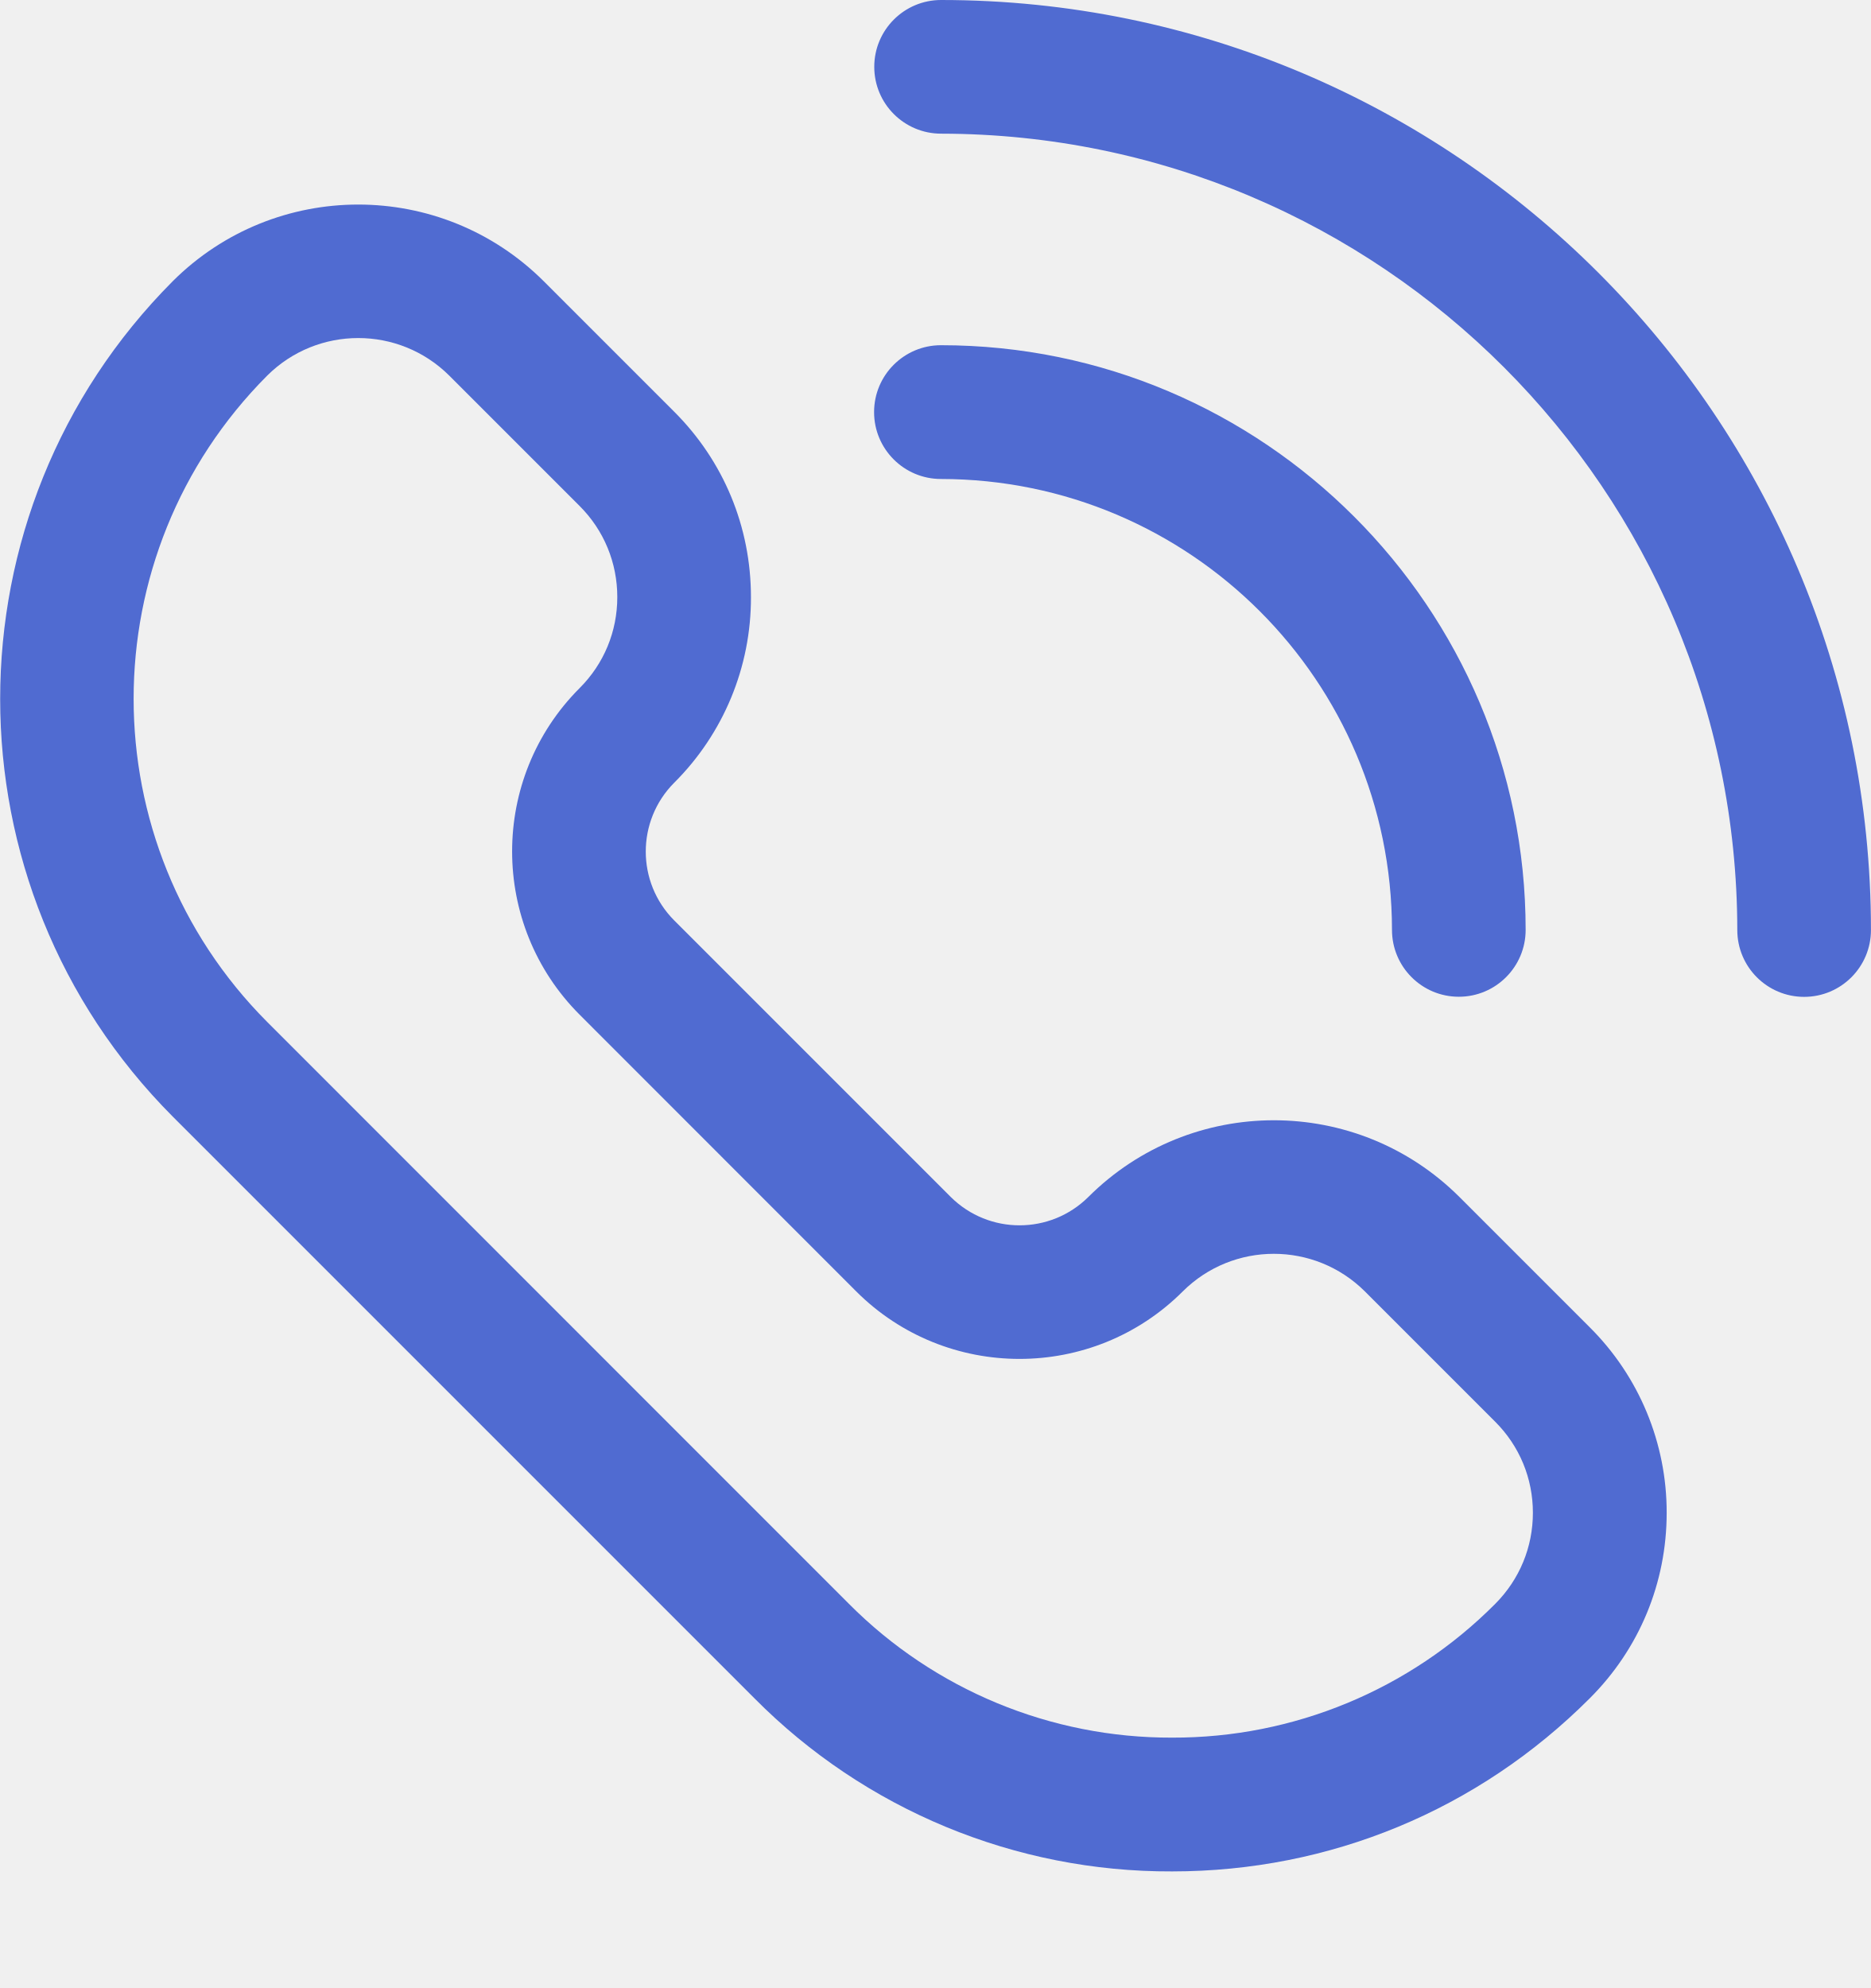
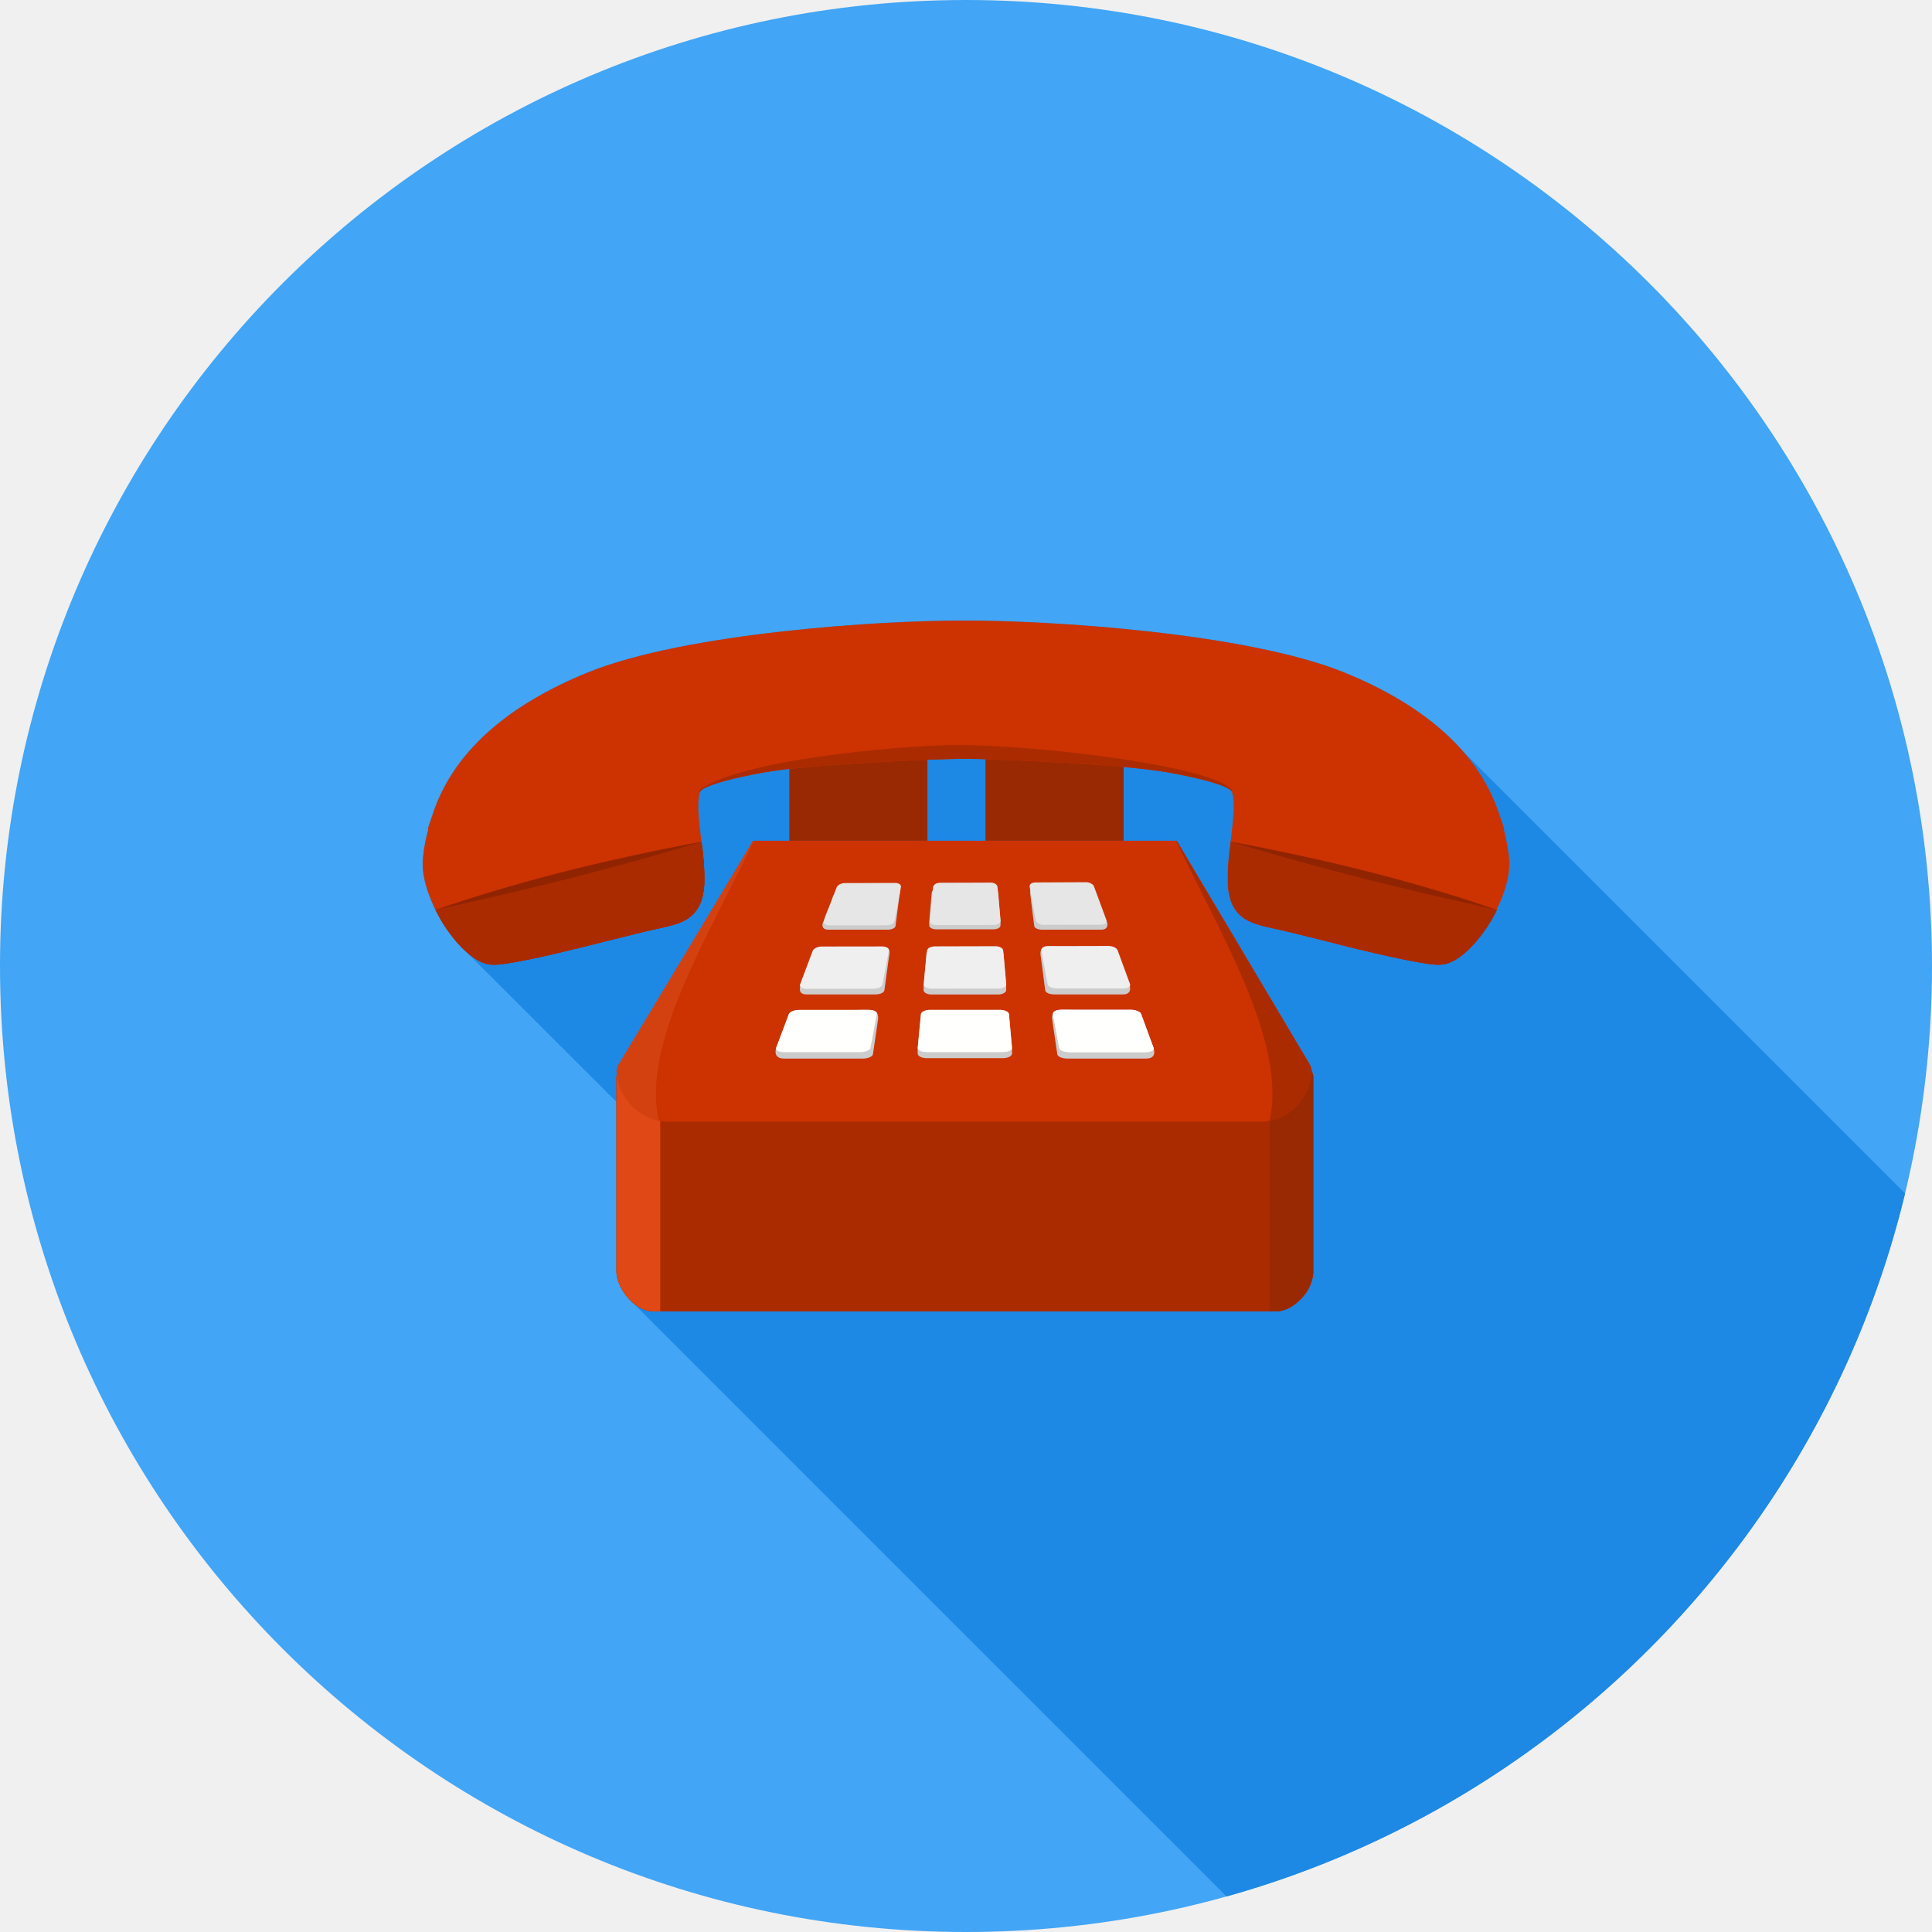
- <svg xmlns="http://www.w3.org/2000/svg" width="16" height="17" fill="none">
-   <path fill="#506BD1" d="M6.422 5.106c0-.6-.233-1.163-.657-1.586L4.65 2.405a2.247 2.247 0 0 0-3.173 0 5.06 5.06 0 0 0 0 7.143l4.975 4.975a5 5 0 0 0 3.572 1.48c1.35 0 2.617-.525 3.571-1.48.424-.423.658-.987.658-1.586a2.23 2.23 0 0 0-.658-1.587l-1.114-1.114a2.247 2.247 0 0 0-3.174 0 .835.835 0 0 1-1.176 0L5.765 7.87a.834.834 0 0 1 0-1.176 2.23 2.23 0 0 0 .657-1.587Zm.9 5.937c.77.77 2.023.77 2.793 0a1.104 1.104 0 0 1 1.557 0l1.115 1.115c.208.208.322.484.322.778s-.114.57-.322.779a3.88 3.88 0 0 1-2.763 1.144 3.88 3.88 0 0 1-2.764-1.144L2.285 8.739a3.914 3.914 0 0 1 0-5.527 1.104 1.104 0 0 1 1.557 0l1.115 1.115c.208.208.322.485.322.779s-.114.57-.322.778c-.77.77-.77 2.023 0 2.793zM8.048 0a.571.571 0 1 0 0 1.143 6.817 6.817 0 0 1 6.809 6.81.571.571 0 1 0 1.143 0C16 3.567 12.433 0 8.048 0" />
-   <path fill="#506BD1" d="M11.904 7.952a.571.571 0 1 0 1.143 0c0-2.756-2.243-5-5-5a.571.571 0 1 0 0 1.144 3.86 3.86 0 0 1 3.857 3.856" />
+ <svg xmlns="http://www.w3.org/2000/svg" width="24" height="24" fill="none">
+   <g clip-path="url(#a)">
+     <path fill="#42A5F5" fill-rule="evenodd" d="M12 0c6.627 0 12 5.373 12 12s-5.373 12-12 12S0 18.627 0 12 5.373 0 12 0" clip-rule="evenodd" />
+     <mask id="b" width="24" height="24" x="0" y="0" maskUnits="userSpaceOnUse" style="mask-type:luminance">
+       <path fill="#fff" d="M12 0c6.627 0 12 5.373 12 12s-5.373 12-12 12S0 18.627 0 12 5.373 0 12 0" />
+     </mask>
+     <g mask="url(#b)">
+       <path fill="#1E88E5" fill-rule="evenodd" d="m5.39 11.263.01.02.01.02.001.002v.001l.006.011.001.002.005.009v.002l.002.002v.001l.002.002v.002l.005.009.001.001.001.002v.002l.002.002v.002l.002.001v.002l.002.002v.002l.002.001.003.007.001.002.001.002.001.002.001.001.004.007.001.002.001.002v.002l.002.001.004.007v.002l.002.002v.002l.002.001v.002l.006.009.013.022v.001l.013.02.002.004v.001l.014.022.015.022v.001l.001.001.029.043v.001h.001l.015.021v.001l.001.001.015.02v.001l.001.001.015.02.05.062v.001l.015.018.002.001v.001l.016.018.002.002.032.034v.002h.002l.015.017h.001l.017.017.001.001.017.016.017.016L7.66 13.69v2.114h-.001a.2.2 0 0 0 .007.058.4.4 0 0 0 .028.087.7.7 0 0 0 .152.219l13.281 13.281.015.016.016.015.017.015.017.014.018.014.018.012.018.012.019.01.019.01.02.01.02.007.02.006.02.005.02.004.02.002.021.001h7.761l.016-.002.016-.003.016-.004.017-.005.017-.005.017-.007.017-.008.018-.008.017-.01.017-.009.017-.01.017-.012.017-.012.016-.012.016-.013.006-.006.006-.005.006-.006.006-.005.006-.006.006-.006.005-.006.006-.005.015-.017.014-.017.014-.018.013-.018.013-.019.012-.02.01-.02.01-.02.01-.02.008-.021.007-.022.006-.021.004-.022.004-.022.002-.023V26.68l-.017-.064-.018-.066-1.457-2.45.557.556.014.015.016.015.017.014.018.014.018.013.02.012.022.012.006.003.007.003.007.004.007.003.007.003.008.004.007.003.008.003.007.003.007.003.007.002.008.003.007.003.007.002.008.002.008.003.006.002.007.002.008.002.007.002.008.002.008.002.009.002.009.003.008.002.007.002.008.002.008.001.008.002.009.002.008.002.009.002.02.005.022.004.021.005.021.005.022.004.022.005.022.005.022.005.022.006.022.005.022.005.023.006.023.005.022.005.023.006.023.005.023.006.024.006.023.005.023.006.024.006.023.006.024.006.024.006.024.006.024.006.024.006.024.006.024.006.024.006.024.006.025.006.04.01.04.01.042.01.04.011.041.01.041.01.041.01.04.01.042.01.04.01.04.01.041.01.04.01.04.01.04.009.04.01.04.008.04.01.038.008.04.008.037.009.038.008.038.008.037.007.037.008.037.007.036.007.035.006.035.007.035.006.034.005.033.006.018.002.017.003.017.002.016.001.016.002.016.001h.015l.015.002h.039l.02-.002.018-.002.018-.002.016-.004.017-.004.015-.005.015-.006.017-.007.016-.007.017-.009.017-.01.018-.01.017-.01.017-.012.018-.013.017-.013.018-.014.017-.015.017-.015.018-.016.017-.016.018-.018.017-.017.017-.019.017-.018.017-.02.017-.02.016-.02.017-.02.016-.021.016-.022.016-.022.016-.022.015-.022.015-.023.015-.023.015-.023.014-.024.014-.023.008-.014.008-.014.008-.014.007-.014.008-.014.007-.014.007-.015.008-.014-.004-.004.009-.018.009-.02.01-.02.008-.02.009-.02.008-.02.009-.02.008-.02.007-.021.008-.02.007-.02.007-.02.006-.021.006-.02.006-.02.005-.02.005-.02.005-.02.005-.02.004-.02.003-.02.003-.019.003-.019.003-.019.002-.019.001-.018.001-.019v-.018l.001-.018v-.036l-.002-.017-.001-.016-.002-.016-.002-.016-.001-.016-.002-.017-.003-.017-.002-.017-.003-.017-.003-.017-.003-.017-.003-.018-.003-.018-.004-.018-.004-.018-.004-.018-.004-.019-.002-.012-.003-.013-.003-.013-.004-.013-.003-.013-.003-.013-.003-.013-.004-.014.007-.003-.064-.188-.003-.012-.001-.002-.028-.076-.03-.074-.033-.073-.035-.072-.038-.07-.04-.068-.042-.067-.045-.066-.047-.064-.05-.062-.05-.061-.054-.06-.056-.059-.057-.057-.06-.056-.044-.039.27.27L18.18 9.34l-.053-.06h-.001l-.001-.001-.054-.057-.002-.002-.056-.055-.001-.002-.058-.054-.002-.002-.06-.052-.001-.002-.061-.051h-.001L17.828 9l-.063-.05h-.001l-.002-.002L17.7 8.9l-.002-.001-.001-.001-.066-.048-.002-.001-.067-.046-.002-.001-.001-.001-.068-.044-.002-.002h-.002l-.069-.044-.002-.001-.002-.001-.07-.042-.002-.001-.002-.001-.072-.041-.002-.001h-.001l-.075-.042-.077-.04h-.003l-.077-.04h-.002l-.078-.037h-.002l-.001-.001-.08-.037-.083-.035-.001-.001a6 6 0 0 0-.201-.08 4 4 0 0 0-.396-.126 7 7 0 0 0-.443-.108 10 10 0 0 0-.642-.12 15 15 0 0 0-.672-.093 20 20 0 0 0-.992-.095 24 24 0 0 0-1.24-.057l-.205-.002h-.014a11 11 0 0 0-.438.007 18 18 0 0 0-.844.04 24 24 0 0 0-1.309.128 18 18 0 0 0-.823.128 11 11 0 0 0-.613.134 7 7 0 0 0-.411.12 4.4 4.4 0 0 0-.652.275 5 5 0 0 0-.45.26 4 4 0 0 0-.332.253 3 3 0 0 0-.339.347 2.5 2.5 0 0 0-.261.397 2 2 0 0 0-.125.295l-.001.002-.004.012-.064.188.006.006v.004l-.001.002v.003l-.001.002v.001l-.001.002v.002l-.001.001v.004l-.001.001v.002l-.002.005v.003l-.001.002v.003l-.001.001v.002l-.001.002v.001l-.001.002v.003l-.001.002v.003l-.001.002v.001l-.001.002v.003l-.001.002v.001l-.001.002v.003l-.001.002v.001l-.001.002v.002l-.002.008v.001l-.001.002v.003l-.001.002v.003l-.001.001v.004l-.001.001-.004.019-.004.018-.001.005-.001.004-.001.005-.001.004v.005l-.002.004v.005l-.002.004-.003.018-.003.018-.003.017v.004l-.002.005v.004l-.001.004-.003.017-.002.017-.002.017-.002.017-.002.016-.002.016-.002.016v.016a.7.7 0 0 0 .011.203 1.2 1.2 0 0 0 .075.261l.016.041.009.02.018.04z" clip-rule="evenodd" />
+     </g>
+     <path fill="#C30" fill-rule="evenodd" d="M14.263 10.444h.355l.067.113 1.594 2.68.035.13v2.437a.5.5 0 0 1-.142.321c-.088.095-.218.166-.313.166H8.113c-.11 0-.218-.067-.298-.153-.09-.095-.157-.237-.157-.334v-2.436l.035-.13 1.594-2.68.067-.114h4.909" clip-rule="evenodd" />
+     <path fill="#AB2B00" fill-rule="evenodd" d="m16.297 13.304.017.064v2.436a.5.5 0 0 1-.142.321c-.088.095-.218.166-.313.166H8.113c-.11 0-.218-.067-.298-.153-.09-.095-.157-.237-.157-.334v-2.436l.018-.064c.026.352.303.63.638.63h7.344c.335 0 .612-.278.639-.63" clip-rule="evenodd" />
+     <path fill="#E04816" fill-rule="evenodd" d="M8.202 16.29h-.089c-.11 0-.218-.066-.298-.152-.09-.095-.157-.237-.157-.335v-2.435l.018-.064a.67.67 0 0 0 .526.62z" clip-rule="evenodd" />
+     <path fill="#992903" fill-rule="evenodd" d="M15.77 16.29h.089c.11 0 .218-.066.298-.152.09-.095.158-.237.158-.335h-.001v-2.435l-.017-.064a.67.67 0 0 1-.527.62zM9.805 10.444V9.299h.246l1.225-.003h.245v1.148zM12.242 10.444V9.299h.245l1.226-.003h.245v1.148z" clip-rule="evenodd" />
+     <path fill="#AB2B00" fill-rule="evenodd" d="M14.61 10.445c.527 1.12 1.388 2.511 1.159 3.48l.001-.001a.67.67 0 0 0 .527-.62l-.018-.066-1.594-2.681-.067-.112z" clip-rule="evenodd" />
+     <path fill="#D44111" fill-rule="evenodd" d="M9.364 10.445c-.528 1.12-1.408 2.511-1.179 3.48l-.001-.001a.67.67 0 0 1-.526-.62l.017-.066 1.68-2.793z" clip-rule="evenodd" />
+     <path fill="#C30" fill-rule="evenodd" d="M16.702 8.355c.897.366 1.637.919 1.915 1.738l.001.002.004.012.064.188-.007.003q.015.054.025.104.034.149.044.275c.017.217-.08.499-.219.739-.146.253-.352.476-.529.544a.35.35 0 0 1-.152.024 1 1 0 0 1-.13-.013 15 15 0 0 1-1.238-.277c-.26-.065-.511-.129-.733-.176a2 2 0 0 1-.127-.032 1 1 0 0 1-.116-.047.43.43 0 0 1-.218-.254.8.8 0 0 1-.036-.246c-.005-.154.017-.327.039-.503.027-.223.055-.451.02-.58l-.01-.029-.002-.004c-.091-.079-.409-.159-.787-.228-.574-.104-2.194-.168-2.494-.169h-.058c-.3.001-1.895.065-2.468.17-.378.068-.696.148-.787.227l-.002.004-.01.03c-.035.128-.007.356.02.579.022.176.044.349.039.503a.8.8 0 0 1-.036.246.43.43 0 0 1-.218.254.6.6 0 0 1-.116.047 1 1 0 0 1-.127.032c-.222.047-.473.11-.733.176-.432.109-.885.223-1.238.277a1 1 0 0 1-.13.013A.35.35 0 0 1 6 11.96c-.177-.068-.383-.291-.53-.545-.138-.24-.235-.521-.218-.738a2 2 0 0 1 .07-.379l-.008-.004.064-.187.004-.012v-.002c.279-.82 1.018-1.372 1.916-1.738 1.228-.5 3.682-.65 4.681-.646h.015c1-.004 3.48.147 4.708.646" clip-rule="evenodd" />
+     <path fill="#912400" fill-rule="evenodd" d="M8.714 10.456q-1.868.348-3.304.847l.06.113c.147.253.353.476.53.544a.4.4 0 0 0 .152.024 1 1 0 0 0 .13-.013c.353-.054.806-.168 1.238-.277.26-.065.511-.129.733-.176a2 2 0 0 0 .186-.053l.057-.026a.43.43 0 0 0 .218-.254.8.8 0 0 0 .036-.246 3 3 0 0 0-.036-.483" clip-rule="evenodd" />
+     <path fill="#AB2B00" fill-rule="evenodd" d="M8.714 10.456c-1.151.352-2.266.62-3.304.847l.06.113c.147.253.353.476.53.544a.4.4 0 0 0 .152.024 1 1 0 0 0 .13-.013c.353-.054.806-.168 1.238-.277.26-.065.511-.129.733-.176a2 2 0 0 0 .186-.053l.057-.026a.43.43 0 0 0 .218-.254.8.8 0 0 0 .036-.246 3 3 0 0 0-.036-.483" clip-rule="evenodd" />
+     <path fill="#912400" fill-rule="evenodd" d="M15.292 10.456q1.868.348 3.303.847-.028.057-.06.113c-.147.253-.352.476-.53.544a.4.4 0 0 1-.152.024 1 1 0 0 1-.13-.013c-.352-.054-.806-.168-1.238-.277-.26-.065-.51-.129-.733-.176a2 2 0 0 1-.186-.053l-.057-.026a.43.43 0 0 1-.218-.254.8.8 0 0 1-.036-.246 3 3 0 0 1 .037-.483" clip-rule="evenodd" />
+     <path fill="#AB2B00" fill-rule="evenodd" d="M15.292 10.456c1.15.352 2.266.62 3.303.847q-.028.057-.06.113c-.147.253-.352.476-.53.544a.4.4 0 0 1-.152.024 1 1 0 0 1-.13-.013c-.352-.054-.806-.168-1.238-.277-.26-.065-.51-.129-.733-.176a2 2 0 0 1-.186-.053l-.057-.026a.43.43 0 0 1-.218-.254.8.8 0 0 1-.036-.246 3 3 0 0 1 .037-.483M8.703 9.823c.09-.079.409-.159.787-.228.573-.104 2.167-.168 2.468-.169h.058c.3.001 1.92.065 2.494.17.378.068.696.148.787.227l.002.004.008.02q.003-.02-.002-.029c-.19-.299-2.495-.58-3.504-.562-.698.013-2.573.183-3.094.546-.016.011-.025.025-.013.043l.007-.018z" clip-rule="evenodd" />
+     <path fill="#CCC" fill-rule="evenodd" d="M10.196 11.842c.253 0 .543-.082.796-.068.085.005.054.09.05.119l-.056.41c-.004.028-.054.05-.11.05h-.856c-.066 0-.09-.03-.083-.082.002-.012.012-.025.016-.039.036-.117.097-.22.133-.339.008-.028.058-.05.11-.05M10.442 11.089c.218 0 .468-.074.686-.062.074.005.047.082.044.107l-.048.37c-.004.025-.047.045-.096.045h-.738q-.084-.002-.072-.074c.002-.01.01-.023.014-.035.031-.106.084-.199.115-.305.007-.025.05-.046.095-.046" clip-rule="evenodd" />
+     <path fill="#E6E6E6" fill-rule="evenodd" d="m10.491 10.97.631-.002c.044 0 .075.024.07.052l-.08.42c-.005.03-.05.054-.099.054l-.71.001c-.048 0-.079-.023-.068-.052l.158-.42c.011-.028.055-.052.098-.053" clip-rule="evenodd" />
+     <path fill="#EFEFEF" fill-rule="evenodd" d="m10.21 11.758.748-.001c.052 0 .09.023.084.052l-.08.42c-.005.03-.056.053-.113.053l-.828.001c-.056 0-.094-.023-.083-.052l.158-.42c.011-.029.062-.053.113-.053" clip-rule="evenodd" />
+     <path fill="#FFFFFE" fill-rule="evenodd" d="M9.928 12.546h.866c.06 0 .104.023.098.052l-.079.42c-.005.029-.063.052-.128.052H9.74c-.065 0-.109-.023-.098-.052l.158-.42c.01-.028.068-.052.127-.052" clip-rule="evenodd" />
+     <path fill="#CCC" fill-rule="evenodd" d="M9.94 12.605c.29 0 .584-.074.873-.059.098.006.099.083.095.113l-.064.437c-.005.03-.062.054-.126.054H9.74c-.092 0-.123-.054-.097-.135.041-.125.131-.23.172-.355.01-.03.066-.055.126-.055M14.037 12.605c-.289 0-.584-.074-.873-.059-.097.006-.098.083-.094.113l.064.437c.004.03.061.054.126.054h.977c.093 0 .118-.053.092-.133-.041-.126-.125-.231-.166-.357-.01-.03-.066-.055-.126-.055M13.775 11.842c-.253 0-.513-.101-.766-.087-.086.005-.087.078-.083.106.019.137.04.305.058.442.004.028.054.05.11.05h.856c.067 0 .094-.033.088-.087-.001-.012-.016-.02-.02-.033-.036-.118-.097-.222-.133-.34-.008-.028-.058-.05-.11-.05M13.53 11.089c-.218 0-.443-.092-.662-.079-.073.005-.074.07-.07.095.015.124.033.275.05.398.003.026.046.046.095.046h.738c.057 0 .08-.03.076-.08-.001-.01-.014-.017-.018-.029-.03-.105-.084-.199-.114-.305-.008-.025-.05-.046-.095-.046M11.608 11.79h.758c.052 0 .097.025.1.056.01.136.023.258.033.393v.059c0 .03-.043.056-.1.056h-.827c-.056 0-.101-.025-.099-.056v-.058c.01-.137.025-.257.035-.393.003-.031.048-.057.1-.057M11.66 11.038h.655c.044 0 .083.022.085.05l.029.354v.052c0 .028-.037.05-.086.05h-.714c-.049 0-.088-.022-.085-.05 0-.012-.002-.04 0-.052.009-.123.02-.23.03-.354.002-.027.041-.05.086-.05" clip-rule="evenodd" />
+     <path fill="#FFFFFE" fill-rule="evenodd" d="M9.928 12.546h.866c.06 0 .104.023.098.052l-.079.42c-.005.029-.063.052-.128.052H9.74c-.065 0-.109-.023-.098-.052l.158-.42c.01-.028.068-.052.127-.052" clip-rule="evenodd" />
+     <path fill="#E6E6E6" fill-rule="evenodd" d="m11.676 10.966.631-.002c.043 0 .081.023.084.052l.038.421c.002.03-.036.053-.084.053l-.71.002c-.048 0-.087-.024-.084-.052q.021-.21.04-.42c.004-.03.042-.054.085-.054" clip-rule="evenodd" />
+     <path fill="#EFEFEF" fill-rule="evenodd" d="m11.615 11.756.749-.002c.051 0 .096.024.098.053l.038.42c.003.03-.041.053-.098.053l-.828.001c-.056 0-.101-.023-.098-.052l.04-.42c.003-.03.047-.053.099-.053" clip-rule="evenodd" />
+     <path fill="#CCC" fill-rule="evenodd" d="M11.554 12.545h.867c.059 0 .11.026.113.06.011.144.027.274.038.418.001.016-.002.046 0 .062.002.033-.049.06-.113.06h-.946c-.065 0-.116-.027-.113-.06.001-.015-.002-.047 0-.062.012-.145.028-.273.04-.418.003-.033.054-.06.114-.06" clip-rule="evenodd" />
+     <path fill="#FFFFFE" fill-rule="evenodd" d="M11.554 12.545h.867c.059 0 .11.023.113.052l.037.421c.003.029-.048.052-.112.052h-.946c-.064 0-.116-.023-.113-.052l.04-.42c.003-.03.054-.053.114-.053" clip-rule="evenodd" />
+     <path fill="#E6E6E6" fill-rule="evenodd" d="m12.86 10.962.632-.003c.043 0 .088.024.098.053q.079.21.156.422c.01.029-.02.053-.07.053q-.354 0-.71.002c-.048 0-.092-.024-.098-.053q-.038-.21-.077-.421c-.005-.03.026-.053.07-.053" clip-rule="evenodd" />
+     <path fill="#EFEFEF" fill-rule="evenodd" d="m13.02 11.753.75-.002c.05 0 .102.024.113.053l.155.422c.01.029-.027.053-.084.053h-.827c-.057 0-.108-.023-.113-.052l-.078-.421c-.005-.03.033-.053.084-.053" clip-rule="evenodd" />
+     <path fill="#FFFFFE" fill-rule="evenodd" d="M13.18 12.544h.867c.06 0 .117.023.128.052l.155.422c.011.029-.033.052-.098.052h-.945c-.065 0-.123-.023-.129-.052l-.077-.421c-.005-.03.04-.053.099-.053" clip-rule="evenodd" />
+     <path fill="#FFFFFE" fill-rule="evenodd" d="M13.18 12.544h.867c.06 0 .117.023.128.052l.155.422c.011.029-.033.052-.098.052h-.945c-.065 0-.123-.023-.129-.052l-.077-.421c-.005-.03.04-.053.099-.053" clip-rule="evenodd" />
+   </g>
+   <defs>
+     <clipPath id="a">
+       <path fill="#fff" d="M0 0h24v24H0z" />
+     </clipPath>
+   </defs>
</svg>
